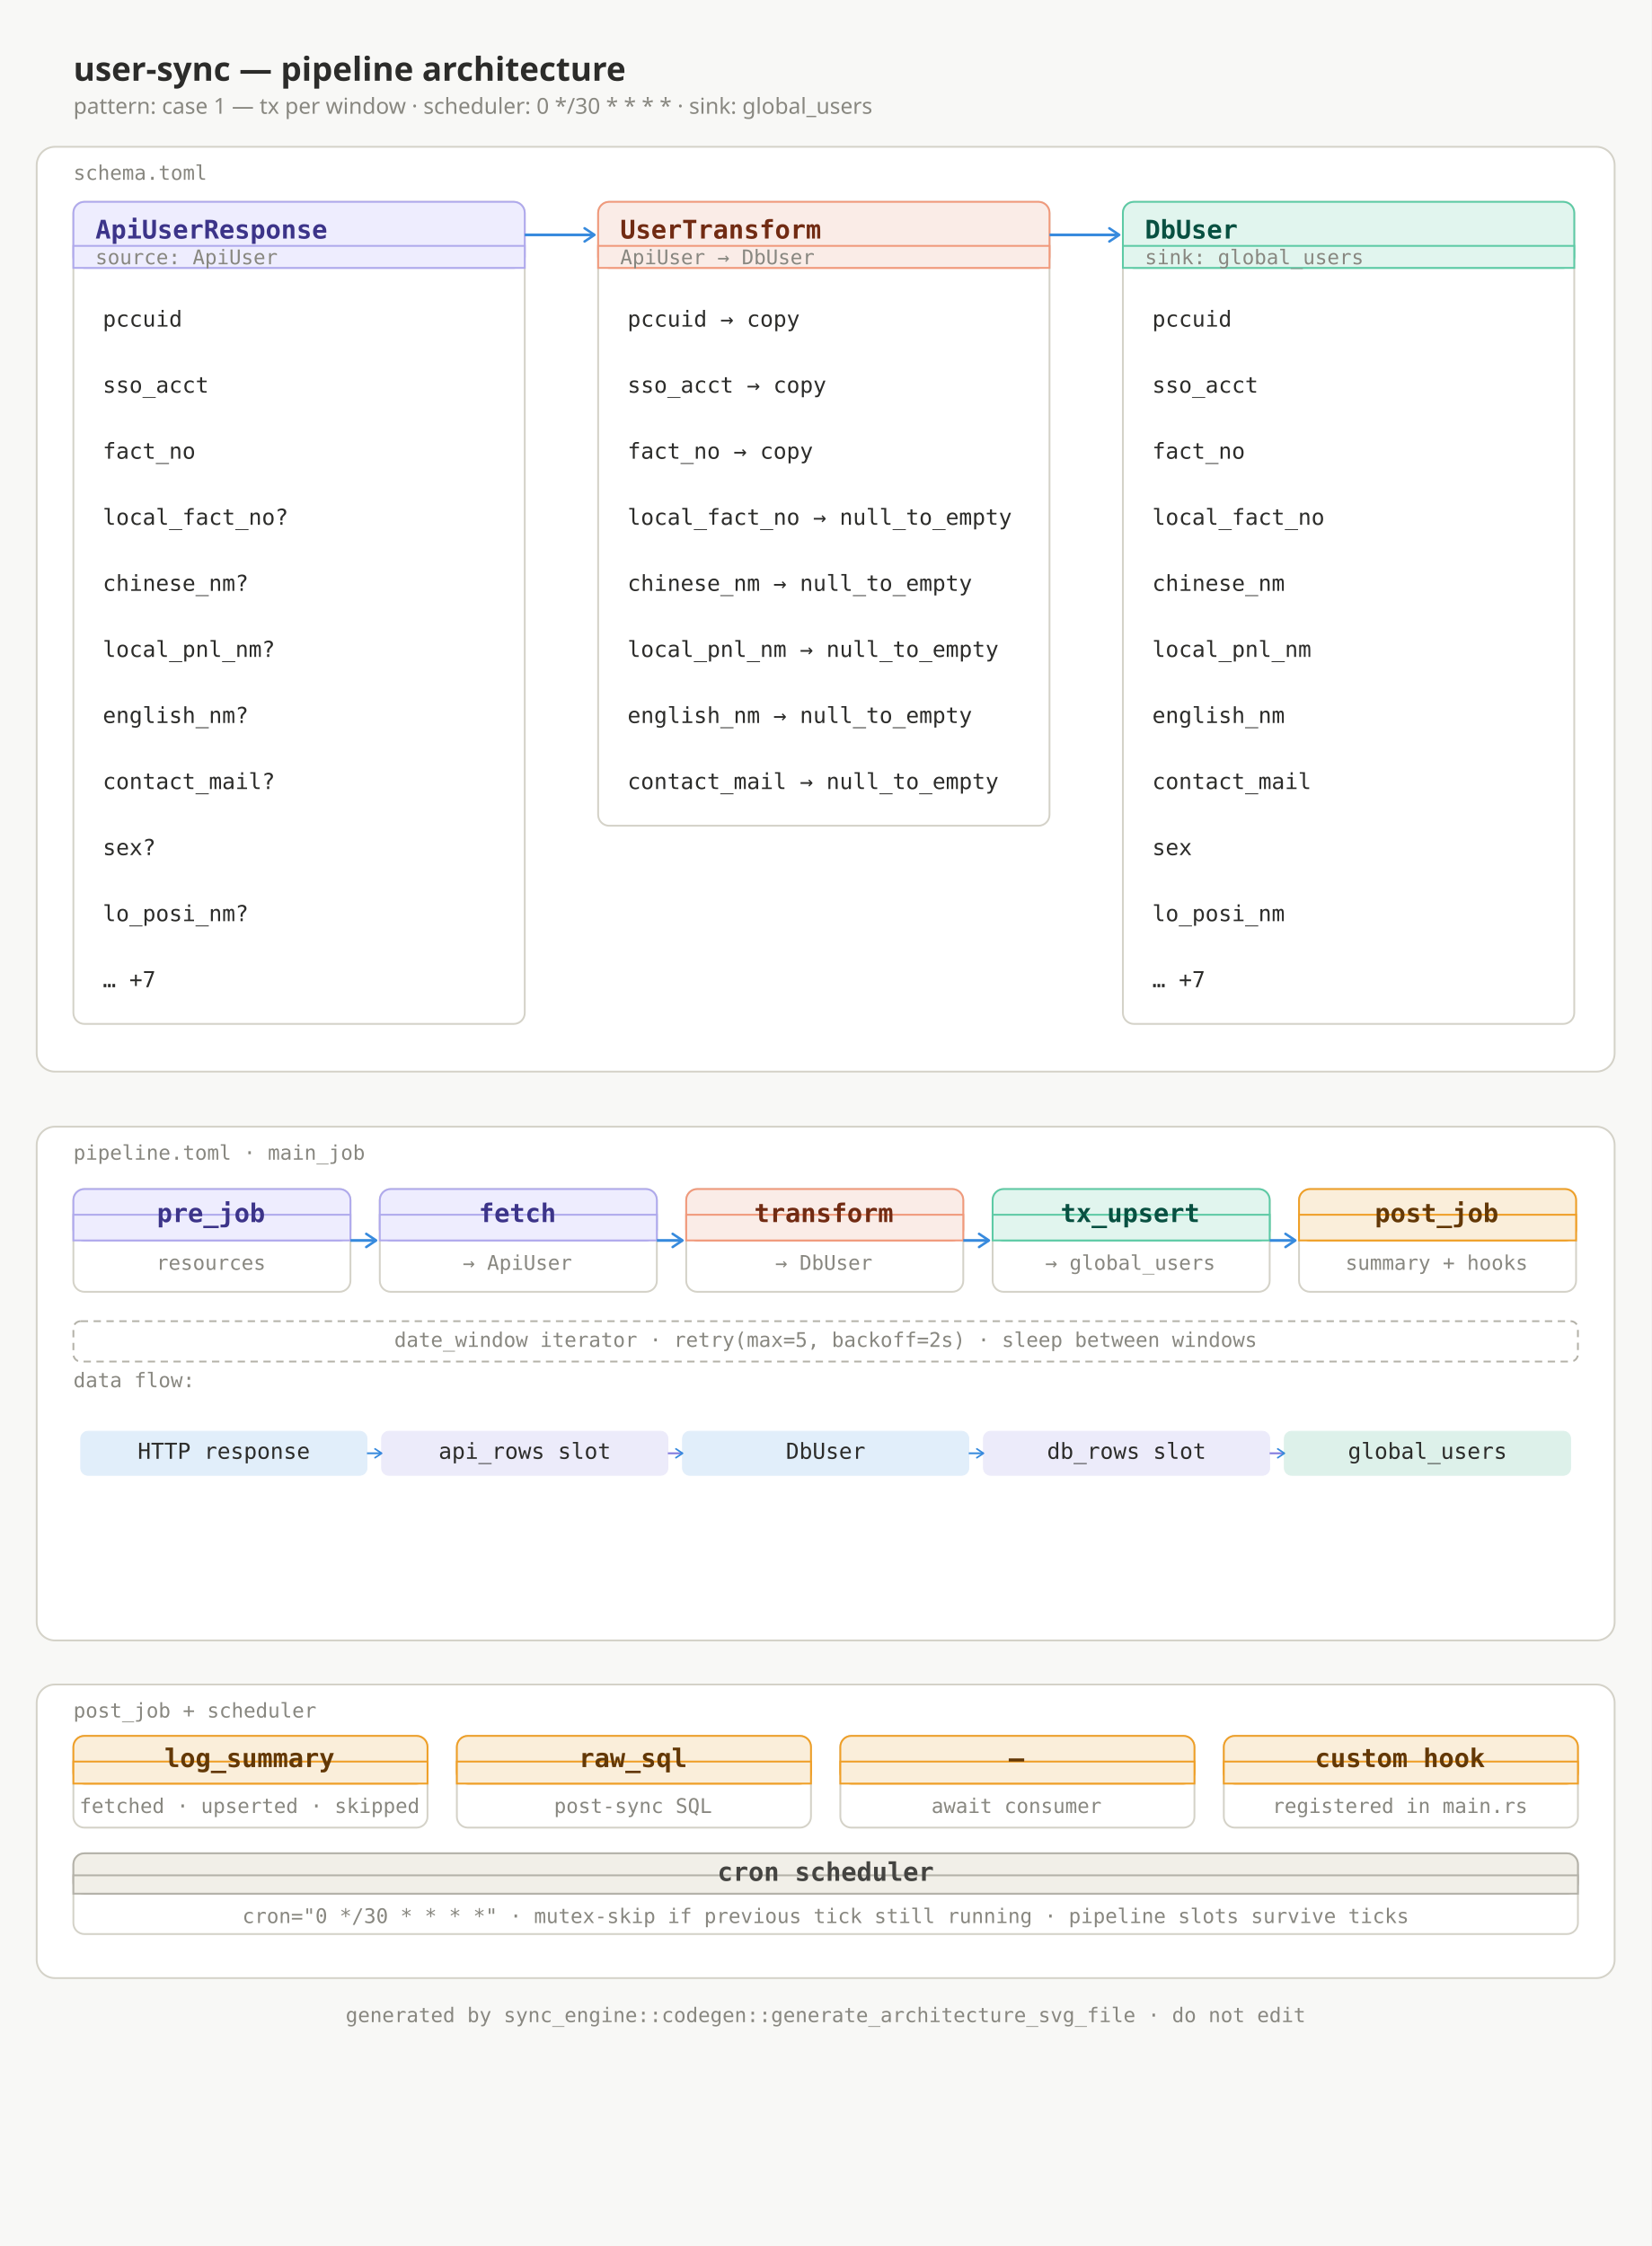
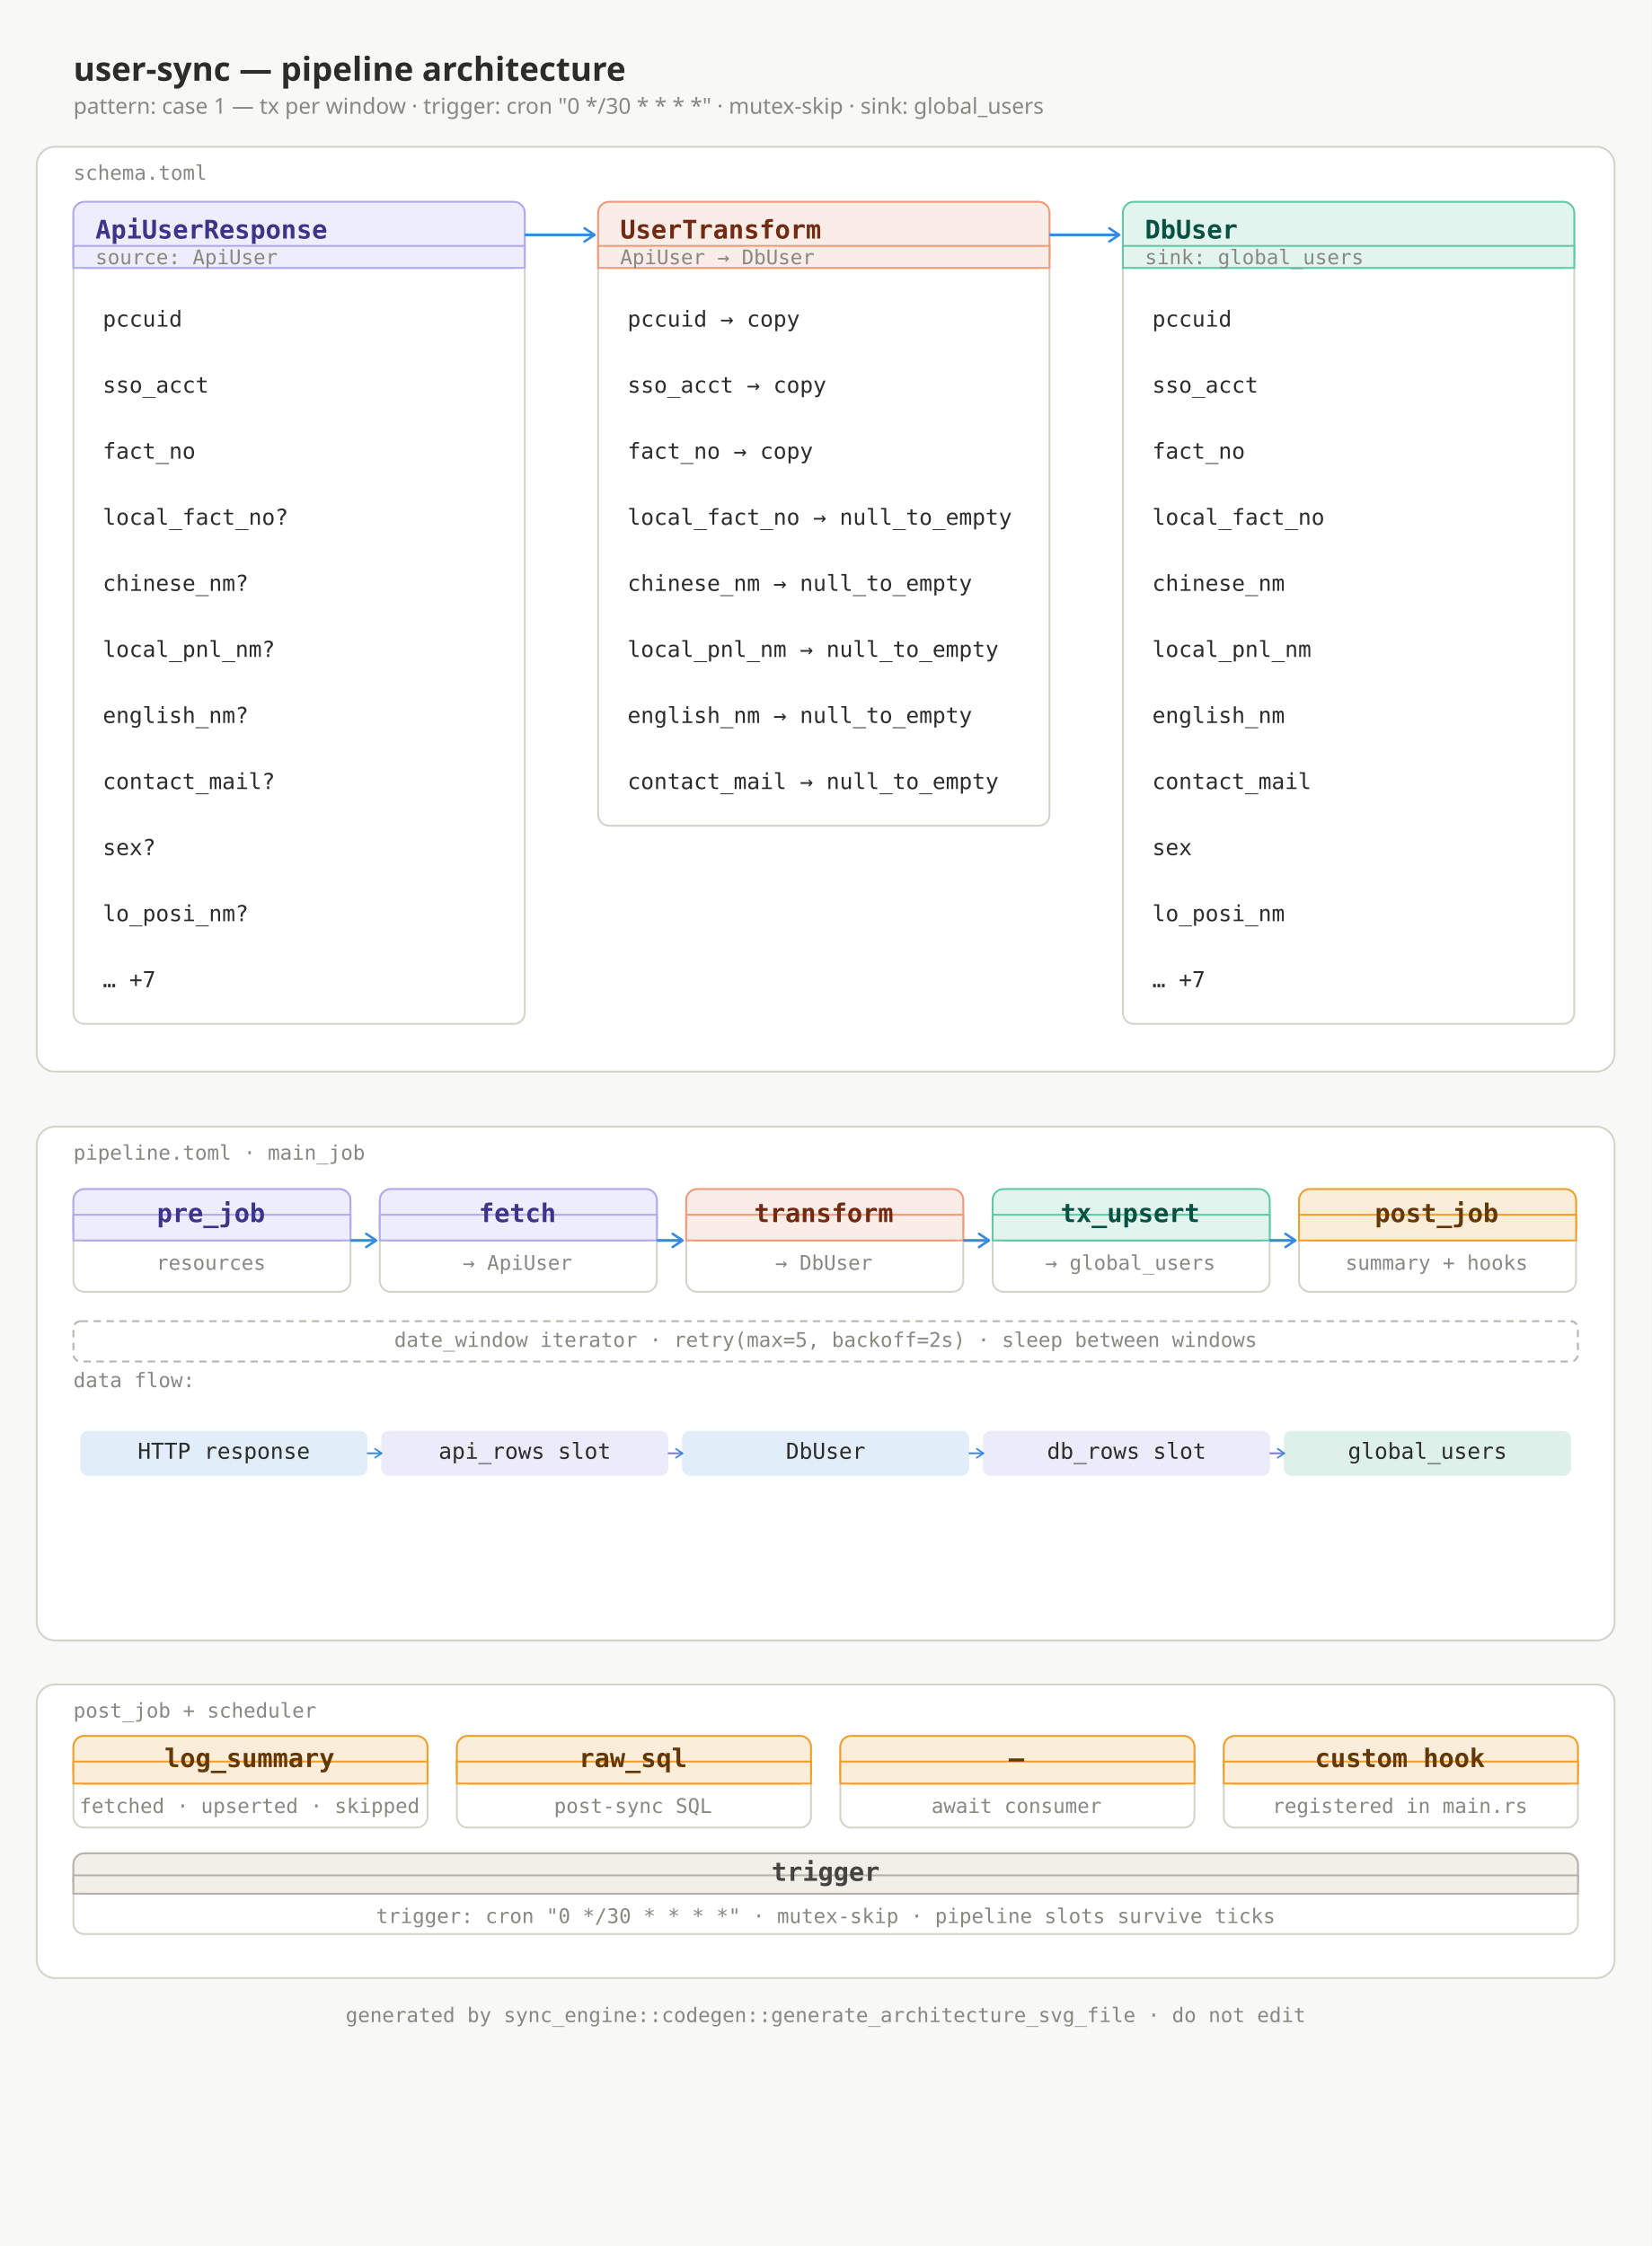
<svg xmlns="http://www.w3.org/2000/svg" width="900" height="1224" viewBox="0 0 900 1224" font-family="ui-monospace,SFMono-Regular,'SF Mono',Menlo,Consolas,monospace" font-size="13">
  <style>
.bg   { fill:#f8f8f6; }
.box  { fill:#fff; stroke:#d4d2c8; stroke-width:1; }
.hdr  { fill:#eeedfe; stroke:#afa9ec; stroke-width:1; }
.hdr2 { fill:#e1f5ee; stroke:#5dcaa5; stroke-width:1; }
.hdr3 { fill:#faeeda; stroke:#ef9f27; stroke-width:1; }
.hdr4 { fill:#faece7; stroke:#f0997b; stroke-width:1; }
.hdr5 { fill:#f1efe8; stroke:#b4b2a9; stroke-width:1; }
.ht   { fill:#3c3489; font-weight:600; font-size:14px; }
.ht2  { fill:#085041; font-weight:600; font-size:14px; }
.ht3  { fill:#633806; font-weight:600; font-size:14px; }
.ht4  { fill:#712b13; font-weight:600; font-size:14px; }
.ht5  { fill:#444441; font-weight:600; font-size:14px; }
.lbl  { fill:#2c2c2a; font-size:12px; }
.dim  { fill:#888780; font-size:11px; }
.arr  { stroke:#888780; stroke-width:1.5; fill:none; marker-end:url(#arr); }
.arr2 { stroke:#378add; stroke-width:1.5; fill:none; marker-end:url(#arr2); }
.dash { stroke:#b4b2a9; stroke-width:1; stroke-dasharray:4 3; fill:none; }
.title { fill:#2c2c2a; font-size:18px; font-weight:600; font-family:ui-sans-serif,system-ui,sans-serif; }
.sub   { fill:#888780; font-size:12px; font-family:ui-sans-serif,system-ui,sans-serif; }
</style>
  <defs>
    <marker id="arr" viewBox="0 0 10 10" refX="8" refY="5" markerWidth="6" markerHeight="6" orient="auto-start-reverse">
      <path d="M2 1L8 5L2 9" fill="none" stroke="#888780" stroke-width="1.5" stroke-linecap="round" stroke-linejoin="round" />
    </marker>
    <marker id="arr2" viewBox="0 0 10 10" refX="8" refY="5" markerWidth="6" markerHeight="6" orient="auto-start-reverse">
      <path d="M2 1L8 5L2 9" fill="none" stroke="#378add" stroke-width="1.5" stroke-linecap="round" stroke-linejoin="round" />
    </marker>
  </defs>
  <rect width="900" height="1224" class="bg" rx="0" />
  <text x="40" y="44" class="title">user-sync  —  pipeline architecture</text>
-   <text x="40" y="62" class="sub">pattern: case 1 — tx per window  ·  scheduler: 0 */30 * * * *  ·  sink: global_users</text>
+   <text x="40" y="62" class="sub">pattern: case 1 — tx per window  ·  trigger: cron "0 */30 * * * *"  ·  mutex-skip  ·  sink: global_users</text>
  <rect x="20" y="80" width="860" height="504" rx="10" class="box" />
  <text x="40" y="98" class="dim">schema.toml</text>
  <rect x="40" y="110" width="246" height="448" rx="6" class="box" />
  <rect x="40" y="110" width="246" height="36" rx="6" class="hdr" />
  <rect x="40" y="134" width="246" height="12" class="hdr" />
  <text x="52" y="130" class="ht">ApiUserResponse</text>
  <text x="52" y="144" class="dim">source: ApiUser</text>
  <text x="56" y="178" class="lbl">pccuid</text>
  <text x="56" y="214" class="lbl">sso_acct</text>
  <text x="56" y="250" class="lbl">fact_no</text>
  <text x="56" y="286" class="lbl">local_fact_no?</text>
  <text x="56" y="322" class="lbl">chinese_nm?</text>
  <text x="56" y="358" class="lbl">local_pnl_nm?</text>
  <text x="56" y="394" class="lbl">english_nm?</text>
  <text x="56" y="430" class="lbl">contact_mail?</text>
  <text x="56" y="466" class="lbl">sex?</text>
  <text x="56" y="502" class="lbl">lo_posi_nm?</text>
  <text x="56" y="538" class="lbl">… +7</text>
  <rect x="326" y="110" width="246" height="340" rx="6" class="box" />
  <rect x="326" y="110" width="246" height="36" rx="6" class="hdr4" />
  <rect x="326" y="134" width="246" height="12" class="hdr4" />
  <text x="338" y="130" class="ht4">UserTransform</text>
  <text x="338" y="144" class="dim">ApiUser → DbUser</text>
  <text x="342" y="178" class="lbl">pccuid  →  copy</text>
  <text x="342" y="214" class="lbl">sso_acct  →  copy</text>
  <text x="342" y="250" class="lbl">fact_no  →  copy</text>
  <text x="342" y="286" class="lbl">local_fact_no  →  null_to_empty</text>
  <text x="342" y="322" class="lbl">chinese_nm  →  null_to_empty</text>
  <text x="342" y="358" class="lbl">local_pnl_nm  →  null_to_empty</text>
  <text x="342" y="394" class="lbl">english_nm  →  null_to_empty</text>
  <text x="342" y="430" class="lbl">contact_mail  →  null_to_empty</text>
  <rect x="612" y="110" width="246" height="448" rx="6" class="box" />
  <rect x="612" y="110" width="246" height="36" rx="6" class="hdr2" />
  <rect x="612" y="134" width="246" height="12" class="hdr2" />
  <text x="624" y="130" class="ht2">DbUser</text>
  <text x="624" y="144" class="dim">sink: global_users</text>
  <text x="628" y="178" class="lbl">pccuid</text>
  <text x="628" y="214" class="lbl">sso_acct</text>
  <text x="628" y="250" class="lbl">fact_no</text>
  <text x="628" y="286" class="lbl">local_fact_no</text>
  <text x="628" y="322" class="lbl">chinese_nm</text>
  <text x="628" y="358" class="lbl">local_pnl_nm</text>
  <text x="628" y="394" class="lbl">english_nm</text>
  <text x="628" y="430" class="lbl">contact_mail</text>
  <text x="628" y="466" class="lbl">sex</text>
  <text x="628" y="502" class="lbl">lo_posi_nm</text>
  <text x="628" y="538" class="lbl">… +7</text>
  <line x1="286" y1="128" x2="324" y2="128" class="arr2" />
  <line x1="572" y1="128" x2="610" y2="128" class="arr2" />
  <rect x="20" y="614" width="860" height="280" rx="10" class="box" />
  <text x="40" y="632" class="dim">pipeline.toml  ·  main_job</text>
  <rect x="40" y="648" width="151" height="56" rx="6" class="box" />
  <rect x="40" y="648" width="151" height="28" rx="6" class="hdr" />
  <rect x="40" y="662" width="151" height="14" class="hdr" />
  <text x="115" y="666" class="ht" text-anchor="middle">pre_job</text>
  <text x="115" y="692" class="dim" text-anchor="middle">resources</text>
  <line x1="191" y1="676" x2="205" y2="676" class="arr2" />
  <rect x="207" y="648" width="151" height="56" rx="6" class="box" />
  <rect x="207" y="648" width="151" height="28" rx="6" class="hdr" />
  <rect x="207" y="662" width="151" height="14" class="hdr" />
  <text x="282" y="666" class="ht" text-anchor="middle">fetch</text>
  <text x="282" y="692" class="dim" text-anchor="middle">→ ApiUser</text>
  <line x1="358" y1="676" x2="372" y2="676" class="arr2" />
  <rect x="374" y="648" width="151" height="56" rx="6" class="box" />
  <rect x="374" y="648" width="151" height="28" rx="6" class="hdr4" />
  <rect x="374" y="662" width="151" height="14" class="hdr4" />
  <text x="449" y="666" class="ht4" text-anchor="middle">transform</text>
  <text x="449" y="692" class="dim" text-anchor="middle">→ DbUser</text>
  <line x1="525" y1="676" x2="539" y2="676" class="arr2" />
  <rect x="541" y="648" width="151" height="56" rx="6" class="box" />
  <rect x="541" y="648" width="151" height="28" rx="6" class="hdr2" />
  <rect x="541" y="662" width="151" height="14" class="hdr2" />
  <text x="616" y="666" class="ht2" text-anchor="middle">tx_upsert</text>
  <text x="616" y="692" class="dim" text-anchor="middle">→ global_users</text>
  <line x1="692" y1="676" x2="706" y2="676" class="arr2" />
  <rect x="708" y="648" width="151" height="56" rx="6" class="box" />
  <rect x="708" y="648" width="151" height="28" rx="6" class="hdr3" />
  <rect x="708" y="662" width="151" height="14" class="hdr3" />
  <text x="783" y="666" class="ht3" text-anchor="middle">post_job</text>
  <text x="783" y="692" class="dim" text-anchor="middle">summary + hooks</text>
  <rect x="40" y="720" width="820" height="22" rx="4" class="dash" />
  <text x="450" y="734" class="dim" text-anchor="middle">date_window iterator  ·  retry(max=5, backoff=2s)  ·  sleep between windows</text>
  <text x="40" y="756" class="dim">data flow:</text>
  <rect x="44" y="780" width="156" height="24" rx="4" fill="#378add" opacity="0.15" stroke="#378add" stroke-width="0.5" />
  <text x="122" y="795" class="lbl" text-anchor="middle" fill="#378add">HTTP response</text>
  <line x1="200" y1="792" x2="208" y2="792" stroke="#378add" stroke-width="1" marker-end="url(#arr2)" />
  <rect x="208" y="780" width="156" height="24" rx="4" fill="#7f77dd" opacity="0.15" stroke="#7f77dd" stroke-width="0.5" />
  <text x="286" y="795" class="lbl" text-anchor="middle" fill="#7f77dd">api_rows slot</text>
  <line x1="364" y1="792" x2="372" y2="792" stroke="#7f77dd" stroke-width="1" marker-end="url(#arr2)" />
  <rect x="372" y="780" width="156" height="24" rx="4" fill="#378add" opacity="0.15" stroke="#378add" stroke-width="0.5" />
  <text x="450" y="795" class="lbl" text-anchor="middle" fill="#378add">DbUser</text>
  <line x1="528" y1="792" x2="536" y2="792" stroke="#378add" stroke-width="1" marker-end="url(#arr2)" />
  <rect x="536" y="780" width="156" height="24" rx="4" fill="#7f77dd" opacity="0.15" stroke="#7f77dd" stroke-width="0.5" />
  <text x="614" y="795" class="lbl" text-anchor="middle" fill="#7f77dd">db_rows slot</text>
  <line x1="692" y1="792" x2="700" y2="792" stroke="#7f77dd" stroke-width="1" marker-end="url(#arr2)" />
  <rect x="700" y="780" width="156" height="24" rx="4" fill="#1d9e75" opacity="0.15" stroke="#1d9e75" stroke-width="0.5" />
  <text x="778" y="795" class="lbl" text-anchor="middle" fill="#1d9e75">global_users</text>
  <rect x="20" y="918" width="860" height="160" rx="10" class="box" />
  <text x="40" y="936" class="dim">post_job  +  scheduler</text>
  <rect x="40" y="946" width="193" height="50" rx="6" class="box" />
  <rect x="40" y="946" width="193" height="26" rx="6" class="hdr3" />
  <rect x="40" y="960" width="193" height="12" class="hdr3" />
  <text x="136" y="963" class="ht3" text-anchor="middle">log_summary</text>
  <text x="136" y="988" class="dim" text-anchor="middle">fetched · upserted · skipped</text>
  <rect x="249" y="946" width="193" height="50" rx="6" class="box" />
  <rect x="249" y="946" width="193" height="26" rx="6" class="hdr3" />
  <rect x="249" y="960" width="193" height="12" class="hdr3" />
  <text x="345" y="963" class="ht3" text-anchor="middle">raw_sql</text>
  <text x="345" y="988" class="dim" text-anchor="middle">post-sync SQL</text>
  <rect x="458" y="946" width="193" height="50" rx="6" class="box" />
  <rect x="458" y="946" width="193" height="26" rx="6" class="hdr3" />
  <rect x="458" y="960" width="193" height="12" class="hdr3" />
  <text x="554" y="963" class="ht3" text-anchor="middle">—</text>
  <text x="554" y="988" class="dim" text-anchor="middle">await consumer</text>
  <rect x="667" y="946" width="193" height="50" rx="6" class="box" />
  <rect x="667" y="946" width="193" height="26" rx="6" class="hdr3" />
  <rect x="667" y="960" width="193" height="12" class="hdr3" />
  <text x="763" y="963" class="ht3" text-anchor="middle">custom hook</text>
  <text x="763" y="988" class="dim" text-anchor="middle">registered in main.rs</text>
  <rect x="40" y="1010" width="820" height="44" rx="6" class="box" />
  <rect x="40" y="1010" width="820" height="22" rx="6" class="hdr5" />
  <rect x="40" y="1022" width="820" height="10" class="hdr5" />
-   <text x="450" y="1025" class="ht5" text-anchor="middle">cron scheduler</text>
-   <text x="450" y="1048" class="dim" text-anchor="middle">cron="0 */30 * * * *"  ·  mutex-skip if previous tick still running  ·  pipeline slots survive ticks</text>
+   <text x="450" y="1025" class="ht5" text-anchor="middle">trigger</text>
+   <text x="450" y="1048" class="dim" text-anchor="middle">trigger: cron "0 */30 * * * *"  ·  mutex-skip  ·  pipeline slots survive ticks</text>
  <text x="450" y="1102" class="dim" text-anchor="middle">generated by sync_engine::codegen::generate_architecture_svg_file  ·  do not edit</text>
</svg>
